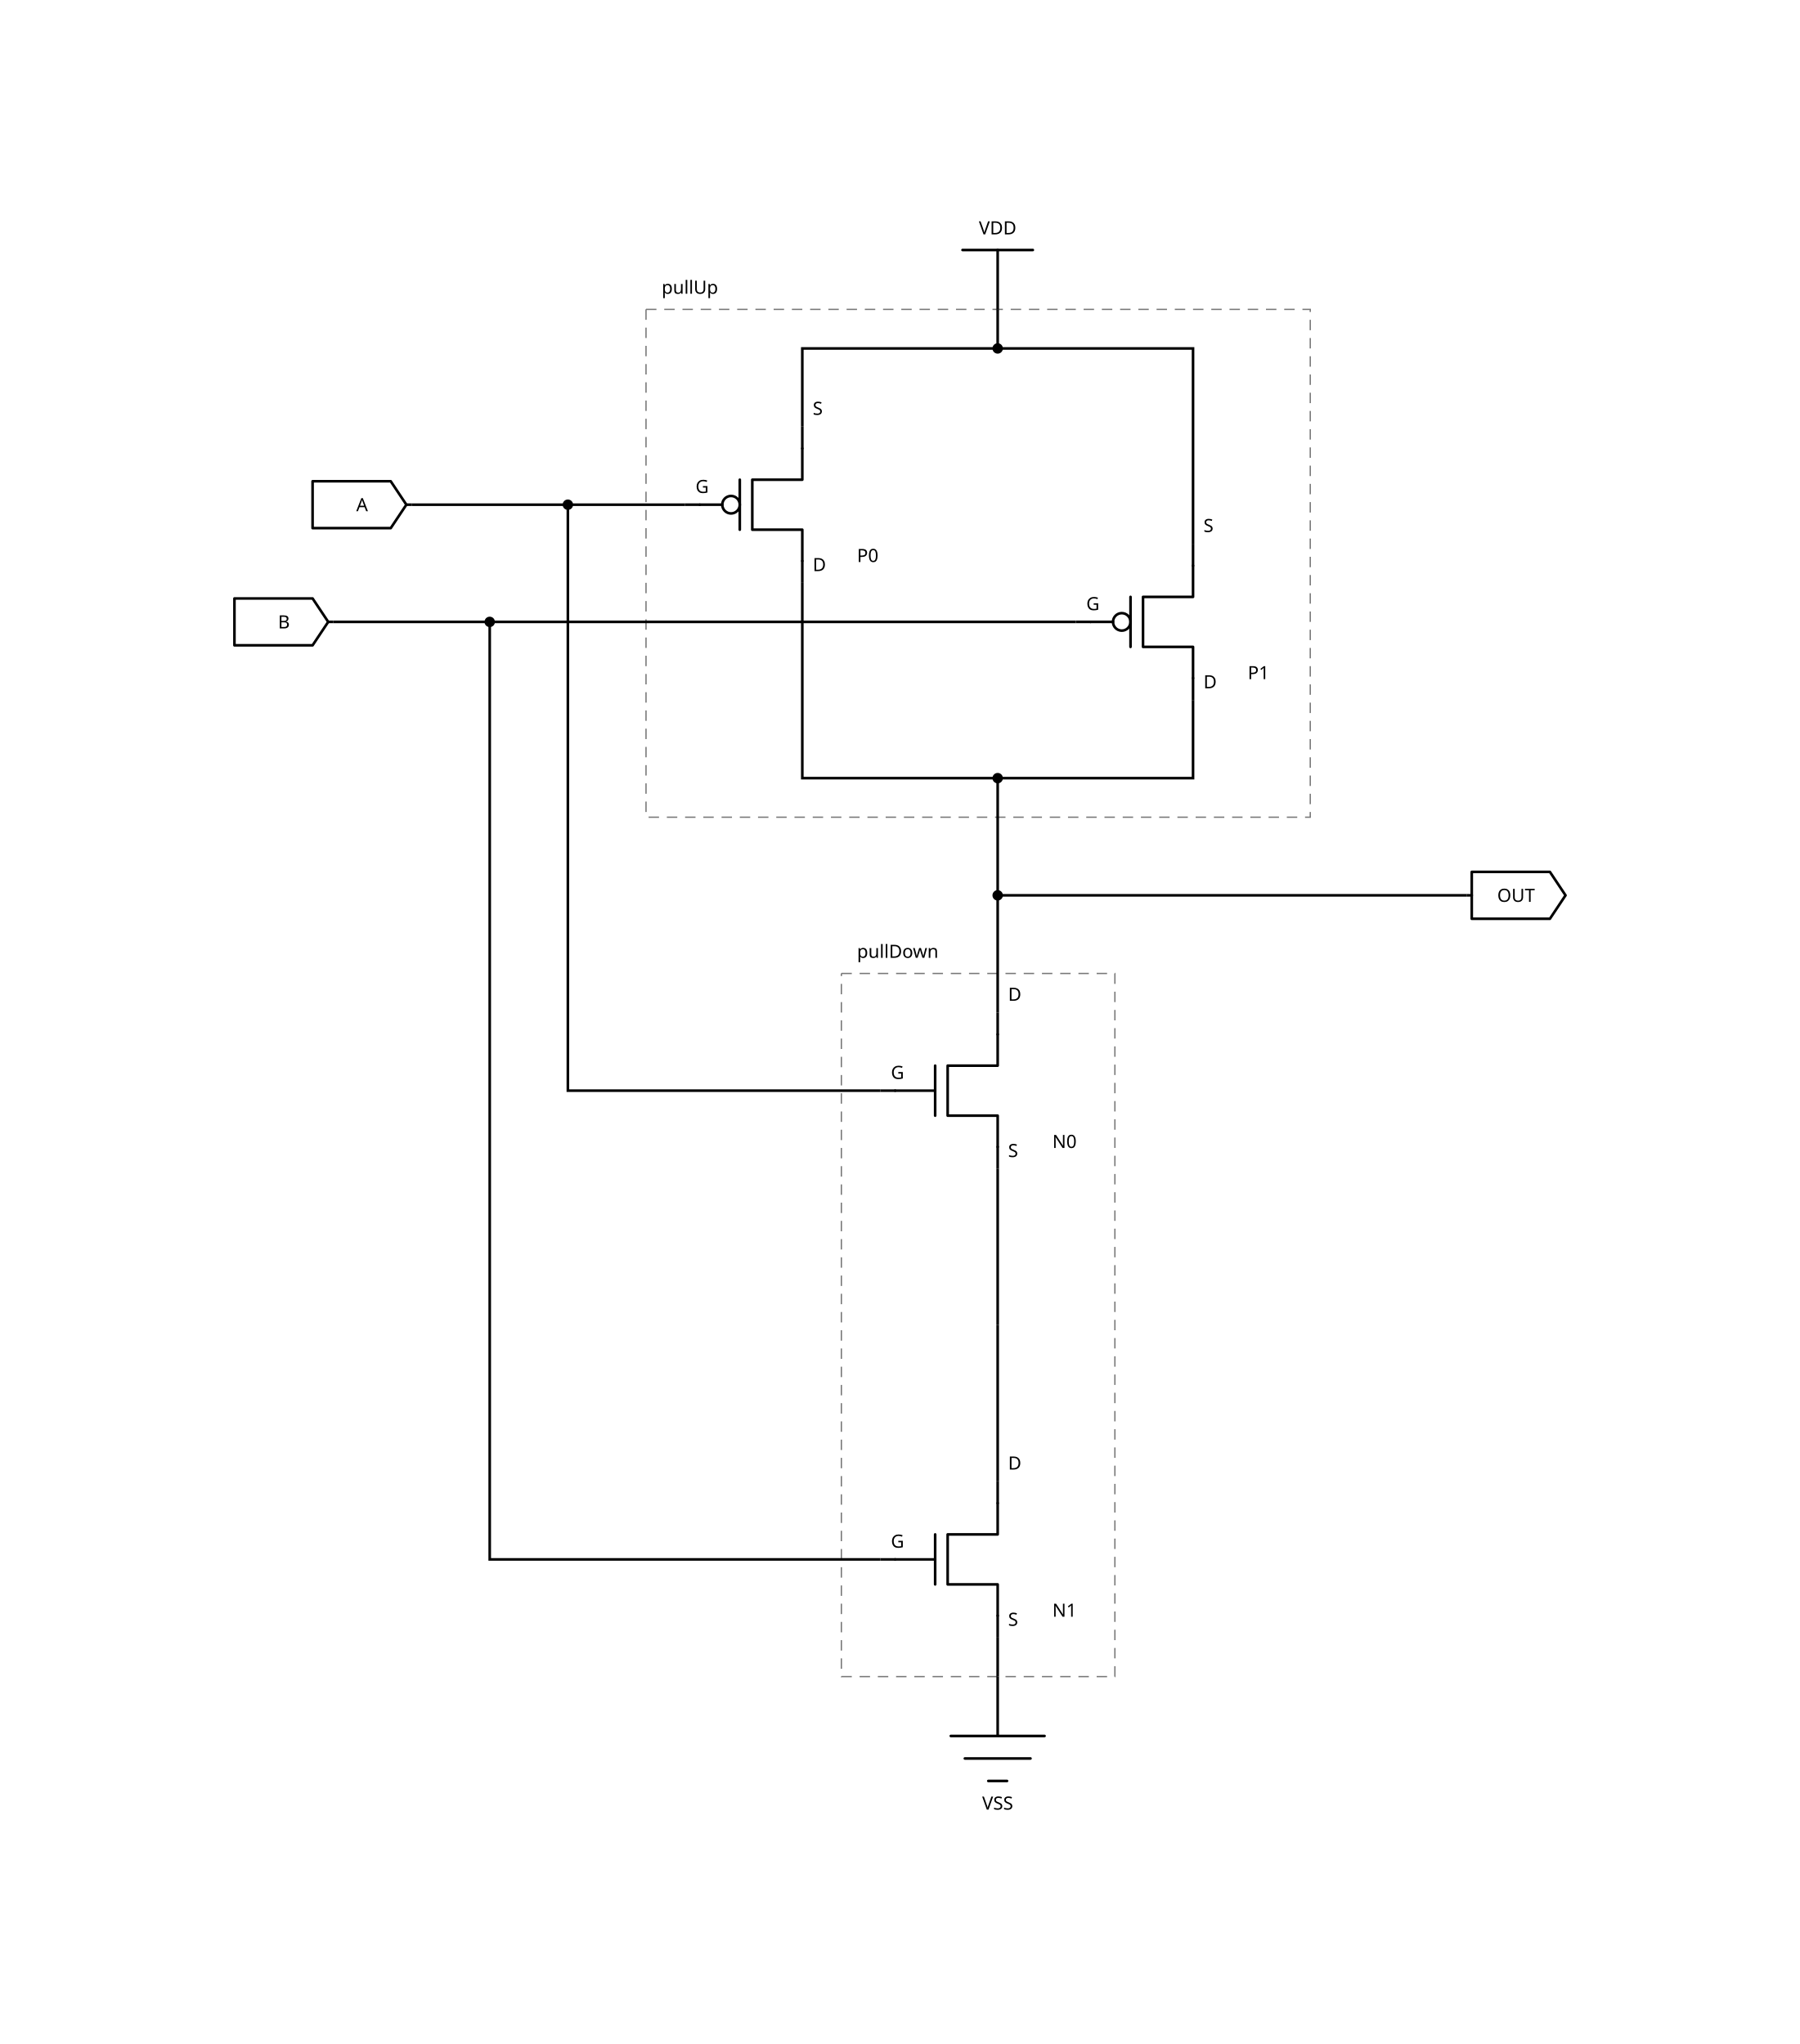
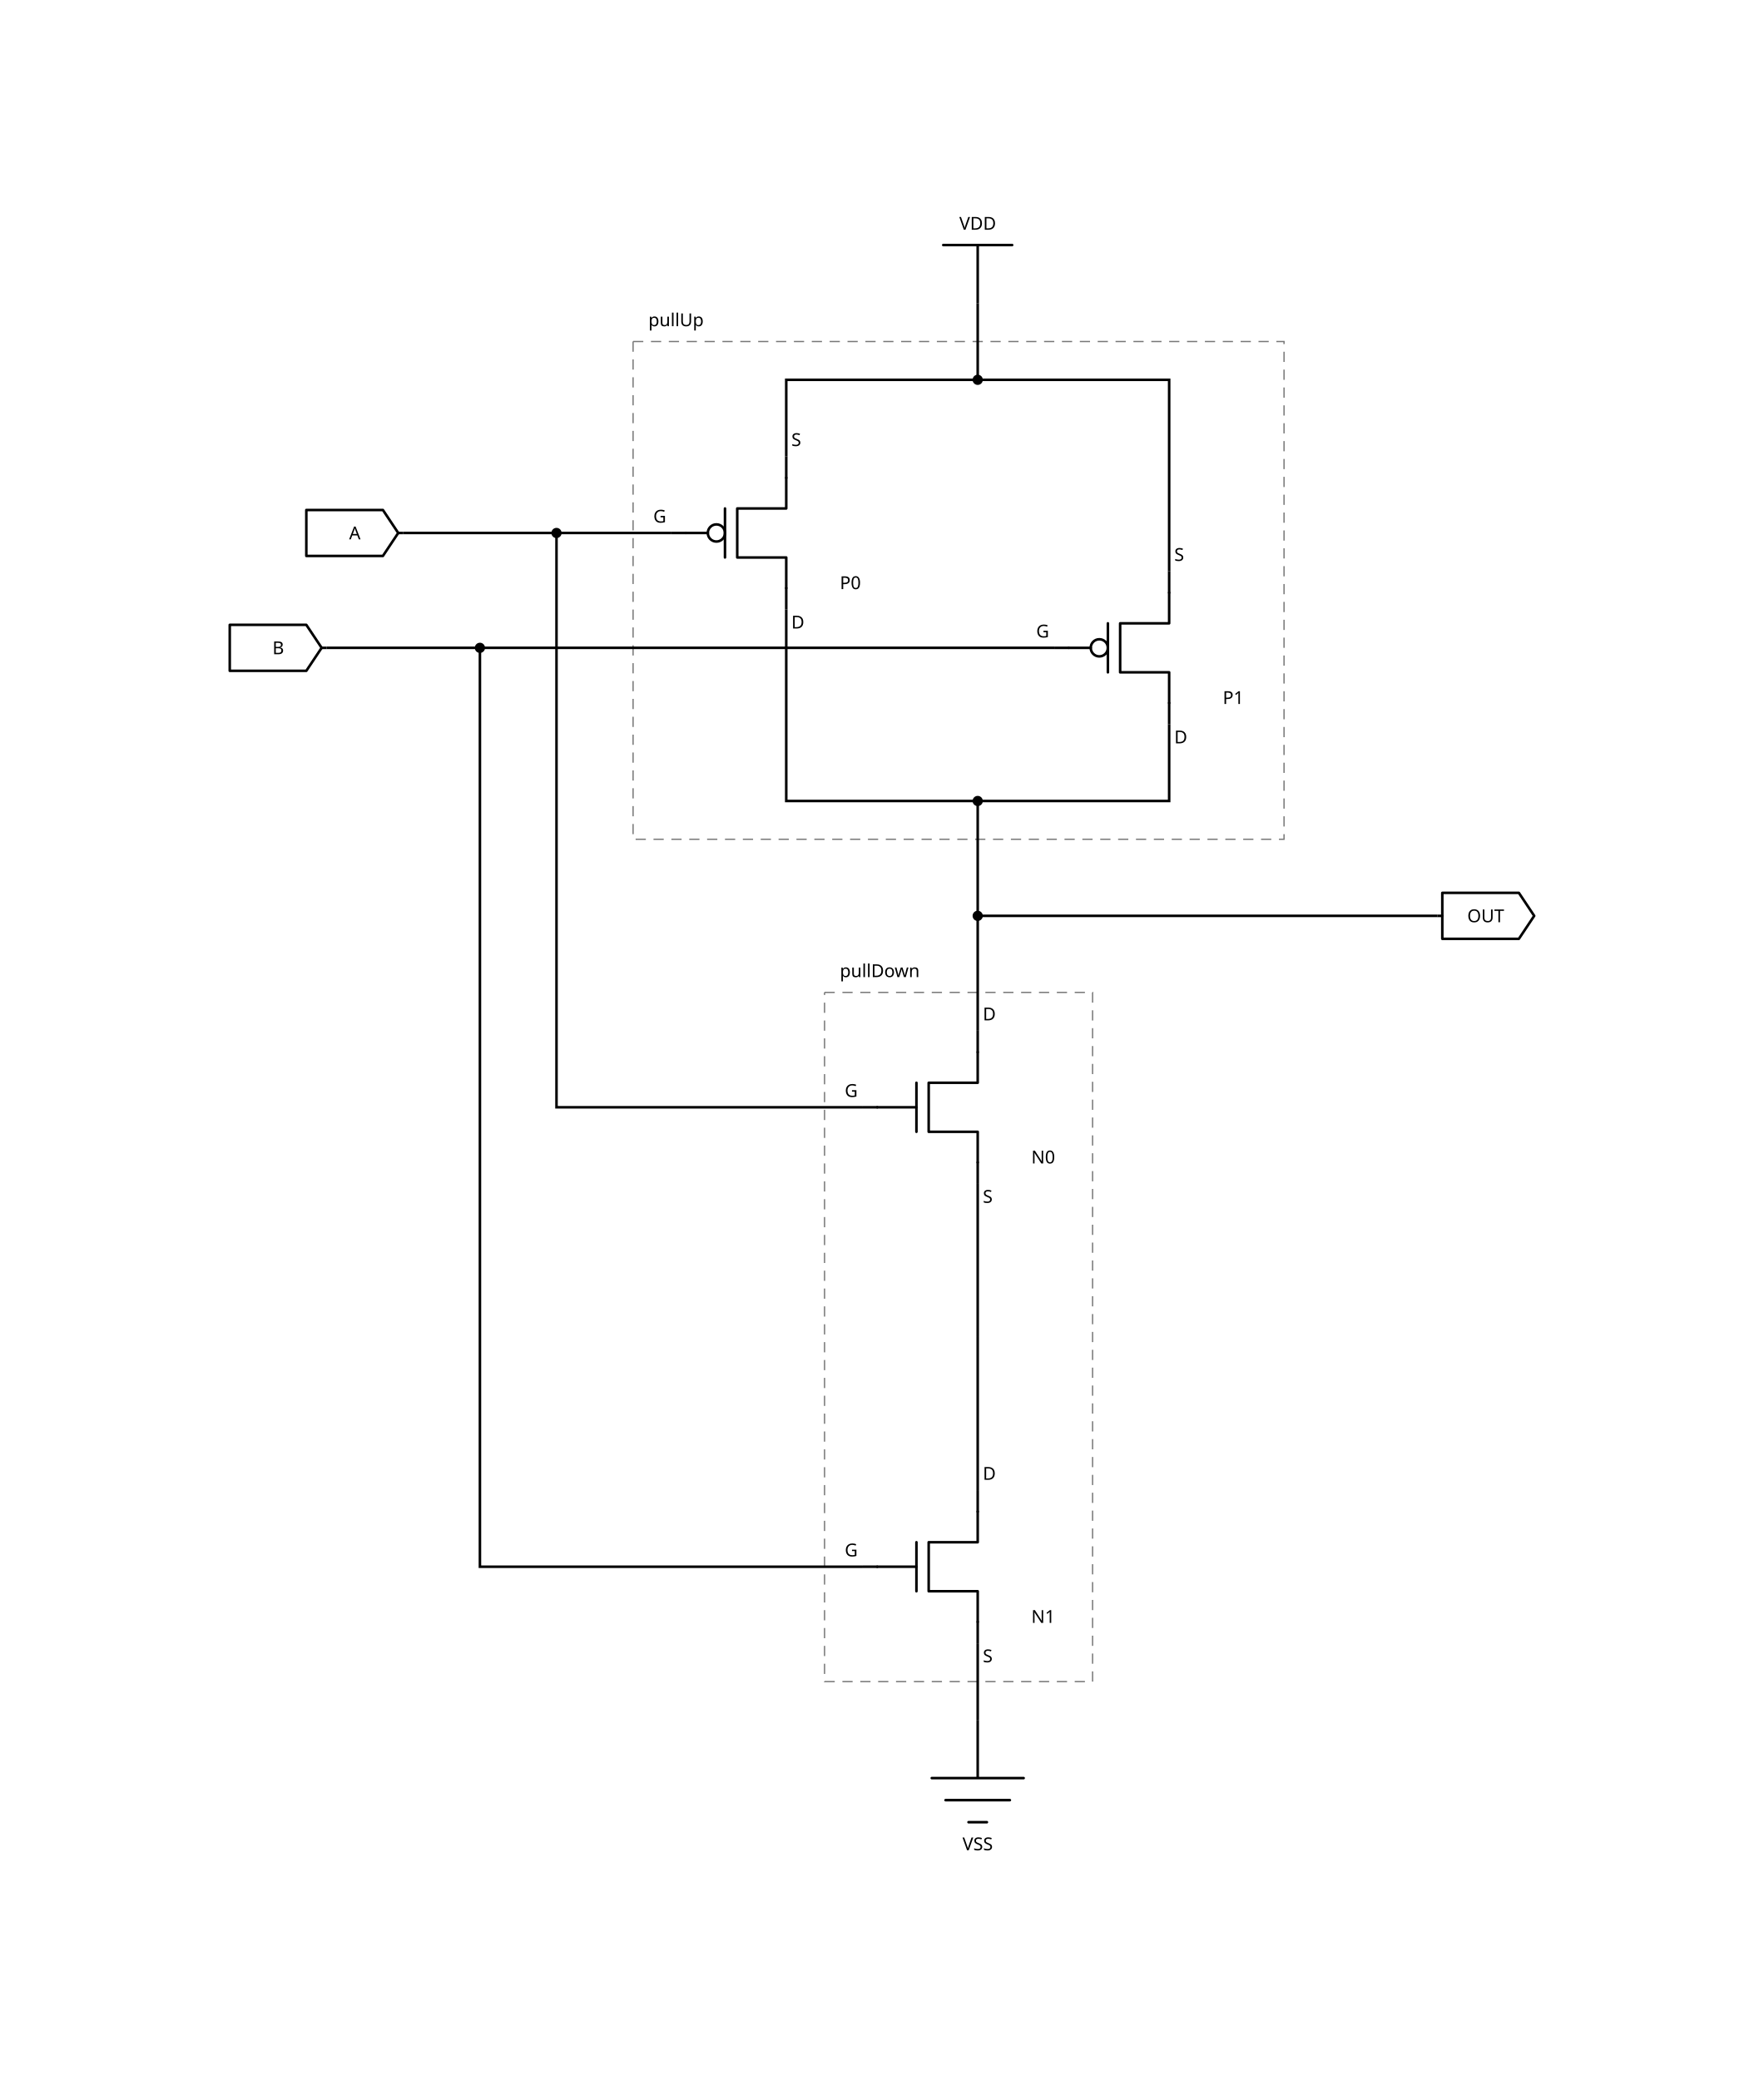
- <svg xmlns="http://www.w3.org/2000/svg" id="fixture-cmos-nand2" width="1382" viewBox="-526 -327.6 1382 1569.76" height="1569.76" overflow="visible" font-family="sans-serif" font-size="14" role="graphics-document document" aria-roledescription="circuitDiagram">
+ <svg xmlns="http://www.w3.org/2000/svg" id="fixture-cmos-nand2" width="1382" viewBox="-526 -357.6 1382 1629.76" height="1629.76" overflow="visible" font-family="sans-serif" font-size="14" role="graphics-document document" aria-roledescription="circuitDiagram">
  <g data-drawing-index="0" data-stage="pullUp" stroke-dasharray="8 6">
    <polyline points="-30,-90 480,-90 480,300 -30,300 -30,-90" stroke="#777" stroke-width="1" fill="none" transform="matrix(1 0 0 1 0 0)" />
  </g>
  <g data-drawing-index="1" data-label="true" data-frame-label="stage">
    <text x="-18" y="-102" xml:space="preserve" fill="#000">pullUp</text>
  </g>
  <g data-drawing-index="2" data-stage="pullDown" stroke-dasharray="8 6">
    <polyline points="120,420 330,420 330,960 120,960 120,420" stroke="#777" stroke-width="1" fill="none" transform="matrix(1 0 0 1 0 0)" />
  </g>
  <g data-drawing-index="3" data-label="true" data-frame-label="stage">
    <text x="132" y="408" xml:space="preserve" fill="#000">pullDown</text>
  </g>
  <g data-drawing-index="4" data-net="@implicit:N0:S" data-wire="-" data-points="[[240,810],[240,690]]">
    <polyline points="240,810 240,690" stroke="#000" stroke-width="2" fill="none" transform="matrix(1 0 0 1 0 0)" />
  </g>
  <g data-drawing-index="5" data-net="@implicit:N0:S" data-wire="-" data-points="[[240,570],[240,690]]">
    <polyline points="240,570 240,690" stroke="#000" stroke-width="2" fill="none" transform="matrix(1 0 0 1 0 0)" />
  </g>
  <g data-drawing-index="6" data-net="VDD" data-wire="|-" data-points="[[90,0],[90,-60],[240,-60]]">
    <polyline points="90,0 90,-60 240,-60" stroke="#000" stroke-width="2" fill="none" transform="matrix(1 0 0 1 0 0)" />
  </g>
  <g data-drawing-index="7" data-net="VDD" data-wire="|-" data-points="[[390,90],[390,-60],[240,-60]]">
    <polyline points="390,90 390,-60 240,-60" stroke="#000" stroke-width="2" fill="none" transform="matrix(1 0 0 1 0 0)" />
  </g>
-   <g data-drawing-index="8" data-net="VDD" data-wire="-" data-points="[[240,-90],[240,-60]]">
-     <polyline points="240,-90 240,-60" stroke="#000" stroke-width="2" fill="none" transform="matrix(1 0 0 1 0 0)" />
+   <g data-drawing-index="8" data-net="VDD" data-wire="-" data-points="[[240,-120],[240,-60]]">
+     <polyline points="240,-120 240,-60" stroke="#000" stroke-width="2" fill="none" transform="matrix(1 0 0 1 0 0)" />
  </g>
  <g data-drawing-index="9" data-net="A" data-wire="-" data-points="[[0,60],[-90,60]]">
    <polyline points="0,60 -90,60" stroke="#000" stroke-width="2" fill="none" transform="matrix(1 0 0 1 0 0)" />
  </g>
  <g data-drawing-index="10" data-net="A" data-wire="-|" data-points="[[150,510],[-90,510],[-90,60]]">
    <polyline points="150,510 -90,510 -90,60" stroke="#000" stroke-width="2" fill="none" transform="matrix(1 0 0 1 0 0)" />
  </g>
  <g data-drawing-index="11" data-net="A" data-wire="-" data-points="[[-210,60],[-90,60]]">
    <polyline points="-210,60 -90,60" stroke="#000" stroke-width="2" fill="none" transform="matrix(1 0 0 1 0 0)" />
  </g>
  <g data-drawing-index="12" data-net="B" data-wire="-" data-points="[[300,150],[-150,150]]">
    <polyline points="300,150 -150,150" stroke="#000" stroke-width="2" fill="none" transform="matrix(1 0 0 1 0 0)" />
  </g>
  <g data-drawing-index="13" data-net="B" data-wire="-|" data-points="[[150,870],[-150,870],[-150,150]]">
    <polyline points="150,870 -150,870 -150,150" stroke="#000" stroke-width="2" fill="none" transform="matrix(1 0 0 1 0 0)" />
  </g>
  <g data-drawing-index="14" data-net="B" data-wire="-" data-points="[[-270,150],[-150,150]]">
    <polyline points="-270,150 -150,150" stroke="#000" stroke-width="2" fill="none" transform="matrix(1 0 0 1 0 0)" />
  </g>
  <g data-drawing-index="15" data-net="OUT" data-wire="|-" data-points="[[90,120],[90,270],[240,270]]">
    <polyline points="90,120 90,270 240,270" stroke="#000" stroke-width="2" fill="none" transform="matrix(1 0 0 1 0 0)" />
  </g>
  <g data-drawing-index="16" data-net="OUT" data-wire="|-" data-points="[[390,210],[390,270],[240,270]]">
    <polyline points="390,210 390,270 240,270" stroke="#000" stroke-width="2" fill="none" transform="matrix(1 0 0 1 0 0)" />
  </g>
  <g data-drawing-index="17" data-net="OUT" data-wire="-" data-points="[[240,270],[240,450]]">
    <polyline points="240,270 240,450" stroke="#000" stroke-width="2" fill="none" transform="matrix(1 0 0 1 0 0)" />
  </g>
  <g data-drawing-index="18" data-net="OUT" data-wire="-" data-points="[[600,360],[240,360]]">
    <polyline points="600,360 240,360" stroke="#000" stroke-width="2" fill="none" transform="matrix(1 0 0 1 0 0)" />
  </g>
-   <g data-drawing-index="19" data-net="VSS" data-wire="-" data-points="[[240,960],[240,930]]">
-     <polyline points="240,960 240,930" stroke="#000" stroke-width="2" fill="none" transform="matrix(1 0 0 1 0 0)" />
+   <g data-drawing-index="19" data-net="VSS" data-wire="-" data-points="[[240,990],[240,930]]">
+     <polyline points="240,990 240,930" stroke="#000" stroke-width="2" fill="none" transform="matrix(1 0 0 1 0 0)" />
  </g>
  <g data-drawing-index="20" data-device="P0" data-type="pmos" data-stage-index="0">
    <g transform="matrix(1 0 0 1 0 0)">
      <svg width="120" height="120" viewBox="0 0 120 120">
        <g id="fixture-cmos-nand2-element-20-pmos" fill="none" stroke="#000" stroke-width="2" stroke-linecap="round" stroke-linejoin="round">
          <circle cx="35.28" cy="60" r="6.72" id="fixture-cmos-nand2-element-20-gate-bubble" stroke="#000" fill="none" stroke-width="2" />
          <path d="M 90 16.8 L 90 40.8 L 51.6 40.8 L 51.6 79.2 L 90 79.2 L 90 103.2" id="fixture-cmos-nand2-element-20-reference-1" stroke="#000" fill="none" stroke-width="2" stroke-linecap="round" stroke-linejoin="round" />
          <path d="M 42 40.8 L 42 79.2" id="fixture-cmos-nand2-element-20-reference-2" stroke="#000" fill="none" stroke-width="2" stroke-linecap="round" stroke-linejoin="round" />
          <path d="M 28.56 60 L 11.28 60" id="fixture-cmos-nand2-element-20-reference-3" stroke="#000" fill="none" stroke-width="2" stroke-linecap="round" stroke-linejoin="round" />
          <line id="fixture-cmos-nand2-element-20-gate-extension" x1="0" y1="60" x2="11.28" y2="60" />
          <line id="fixture-cmos-nand2-element-20-upper-extension" x1="90" y1="0" x2="90" y2="16.8" />
          <line id="fixture-cmos-nand2-element-20-lower-extension" x1="90" y1="103.2" x2="90" y2="120" />
        </g>
      </svg>
    </g>
  </g>
  <g data-drawing-index="21" data-label="true" data-device-label="P0">
    <text x="132" y="104" xml:space="preserve" fill="#000">P0</text>
  </g>
-   <g data-drawing-index="22" data-label="true" data-terminal="G" data-terminal-device="P0" data-x="0" data-y="60" data-terminal-net="A">
-     <text x="8" y="51" xml:space="preserve" fill="#000">G</text>
-   </g>
-   <g data-drawing-index="23" data-label="true" data-terminal="S" data-terminal-device="P0" data-x="90" data-y="0" data-terminal-net="VDD">
-     <text x="98" y="-9" xml:space="preserve" fill="#000">S</text>
-   </g>
-   <g data-drawing-index="24" data-label="true" data-terminal="D" data-terminal-device="P0" data-x="90" data-y="120" data-terminal-net="OUT">
-     <text x="98" y="111" xml:space="preserve" fill="#000">D</text>
+   <g data-drawing-index="22" data-label="true" data-terminal="G" data-terminal-device="P0" data-terminal-side="L" text-anchor="end" dominant-baseline="text-after-edge" data-x="0" data-y="60" data-terminal-net="A">
+     <text x="-4" y="56" xml:space="preserve" fill="#000">G</text>
+   </g>
+   <g data-drawing-index="23" data-label="true" data-terminal="S" data-terminal-device="P0" data-terminal-side="T" text-anchor="start" dominant-baseline="text-after-edge" data-x="90" data-y="0" data-terminal-net="VDD">
+     <text x="94" y="-4" xml:space="preserve" fill="#000">S</text>
+   </g>
+   <g data-drawing-index="24" data-label="true" data-terminal="D" data-terminal-device="P0" data-terminal-side="B" text-anchor="start" dominant-baseline="hanging" data-x="90" data-y="120" data-terminal-net="OUT">
+     <text x="94" y="124" xml:space="preserve" fill="#000">D</text>
  </g>
  <g data-drawing-index="25" data-device="P1" data-type="pmos" data-stage-index="0">
    <g transform="matrix(1 0 0 1 300 90)">
      <svg width="120" height="120" viewBox="0 0 120 120">
        <g id="fixture-cmos-nand2-element-25-pmos" fill="none" stroke="#000" stroke-width="2" stroke-linecap="round" stroke-linejoin="round">
          <circle cx="35.28" cy="60" r="6.72" id="fixture-cmos-nand2-element-25-gate-bubble" stroke="#000" fill="none" stroke-width="2" />
          <path d="M 90 16.8 L 90 40.8 L 51.6 40.8 L 51.6 79.2 L 90 79.2 L 90 103.2" id="fixture-cmos-nand2-element-25-reference-1" stroke="#000" fill="none" stroke-width="2" stroke-linecap="round" stroke-linejoin="round" />
          <path d="M 42 40.8 L 42 79.2" id="fixture-cmos-nand2-element-25-reference-2" stroke="#000" fill="none" stroke-width="2" stroke-linecap="round" stroke-linejoin="round" />
          <path d="M 28.56 60 L 11.28 60" id="fixture-cmos-nand2-element-25-reference-3" stroke="#000" fill="none" stroke-width="2" stroke-linecap="round" stroke-linejoin="round" />
          <line id="fixture-cmos-nand2-element-25-gate-extension" x1="0" y1="60" x2="11.28" y2="60" />
          <line id="fixture-cmos-nand2-element-25-upper-extension" x1="90" y1="0" x2="90" y2="16.8" />
          <line id="fixture-cmos-nand2-element-25-lower-extension" x1="90" y1="103.2" x2="90" y2="120" />
        </g>
      </svg>
    </g>
  </g>
  <g data-drawing-index="26" data-label="true" data-device-label="P1">
    <text x="432" y="194" xml:space="preserve" fill="#000">P1</text>
  </g>
-   <g data-drawing-index="27" data-label="true" data-terminal="G" data-terminal-device="P1" data-x="300" data-y="150" data-terminal-net="B">
-     <text x="308" y="141" xml:space="preserve" fill="#000">G</text>
-   </g>
-   <g data-drawing-index="28" data-label="true" data-terminal="S" data-terminal-device="P1" data-x="390" data-y="90" data-terminal-net="VDD">
-     <text x="398" y="81" xml:space="preserve" fill="#000">S</text>
-   </g>
-   <g data-drawing-index="29" data-label="true" data-terminal="D" data-terminal-device="P1" data-x="390" data-y="210" data-terminal-net="OUT">
-     <text x="398" y="201" xml:space="preserve" fill="#000">D</text>
+   <g data-drawing-index="27" data-label="true" data-terminal="G" data-terminal-device="P1" data-terminal-side="L" text-anchor="end" dominant-baseline="text-after-edge" data-x="300" data-y="150" data-terminal-net="B">
+     <text x="296" y="146" xml:space="preserve" fill="#000">G</text>
+   </g>
+   <g data-drawing-index="28" data-label="true" data-terminal="S" data-terminal-device="P1" data-terminal-side="T" text-anchor="start" dominant-baseline="text-after-edge" data-x="390" data-y="90" data-terminal-net="VDD">
+     <text x="394" y="86" xml:space="preserve" fill="#000">S</text>
+   </g>
+   <g data-drawing-index="29" data-label="true" data-terminal="D" data-terminal-device="P1" data-terminal-side="B" text-anchor="start" dominant-baseline="hanging" data-x="390" data-y="210" data-terminal-net="OUT">
+     <text x="394" y="214" xml:space="preserve" fill="#000">D</text>
  </g>
  <g data-drawing-index="30" data-device="N0" data-type="nmos" data-stage-index="1">
    <g transform="matrix(1 0 0 1 150 450)">
      <svg width="120" height="120" viewBox="0 0 120 120">
        <g id="fixture-cmos-nand2-element-30-nmos" fill="none" stroke="#000" stroke-width="2" stroke-linecap="round" stroke-linejoin="round">
          <path d="M 90 16.8 L 90 40.8 L 51.6 40.8 L 51.6 79.2 L 90 79.2 L 90 103.2" id="fixture-cmos-nand2-element-30-reference-0" stroke="#000" fill="none" stroke-width="2" stroke-linecap="round" stroke-linejoin="round" />
          <path d="M 42 40.8 L 42 79.2" id="fixture-cmos-nand2-element-30-reference-1" stroke="#000" fill="none" stroke-width="2" stroke-linecap="round" stroke-linejoin="round" />
          <path d="M 42 60 L 11.28 60" id="fixture-cmos-nand2-element-30-reference-2" stroke="#000" fill="none" stroke-width="2" stroke-linecap="round" stroke-linejoin="round" />
          <line id="fixture-cmos-nand2-element-30-gate-extension" x1="0" y1="60" x2="11.28" y2="60" />
          <line id="fixture-cmos-nand2-element-30-upper-extension" x1="90" y1="0" x2="90" y2="16.8" />
          <line id="fixture-cmos-nand2-element-30-lower-extension" x1="90" y1="103.2" x2="90" y2="120" />
        </g>
      </svg>
    </g>
  </g>
  <g data-drawing-index="31" data-label="true" data-device-label="N0">
    <text x="282" y="554" xml:space="preserve" fill="#000">N0</text>
  </g>
-   <g data-drawing-index="32" data-label="true" data-terminal="G" data-terminal-device="N0" data-x="150" data-y="510" data-terminal-net="A">
-     <text x="158" y="501" xml:space="preserve" fill="#000">G</text>
-   </g>
-   <g data-drawing-index="33" data-label="true" data-terminal="D" data-terminal-device="N0" data-x="240" data-y="450" data-terminal-net="OUT">
-     <text x="248" y="441" xml:space="preserve" fill="#000">D</text>
-   </g>
-   <g data-drawing-index="34" data-label="true" data-terminal="S" data-terminal-device="N0" data-x="240" data-y="570" data-terminal-net="@implicit:N0:S">
-     <text x="248" y="561" xml:space="preserve" fill="#000">S</text>
+   <g data-drawing-index="32" data-label="true" data-terminal="G" data-terminal-device="N0" data-terminal-side="L" text-anchor="end" dominant-baseline="text-after-edge" data-x="150" data-y="510" data-terminal-net="A">
+     <text x="146" y="506" xml:space="preserve" fill="#000">G</text>
+   </g>
+   <g data-drawing-index="33" data-label="true" data-terminal="D" data-terminal-device="N0" data-terminal-side="T" text-anchor="start" dominant-baseline="text-after-edge" data-x="240" data-y="450" data-terminal-net="OUT">
+     <text x="244" y="446" xml:space="preserve" fill="#000">D</text>
+   </g>
+   <g data-drawing-index="34" data-label="true" data-terminal="S" data-terminal-device="N0" data-terminal-side="B" text-anchor="start" dominant-baseline="hanging" data-x="240" data-y="570" data-terminal-net="@implicit:N0:S">
+     <text x="244" y="574" xml:space="preserve" fill="#000">S</text>
  </g>
  <g data-drawing-index="35" data-device="N1" data-type="nmos" data-stage-index="1">
    <g transform="matrix(1 0 0 1 150 810)">
      <svg width="120" height="120" viewBox="0 0 120 120">
        <g id="fixture-cmos-nand2-element-35-nmos" fill="none" stroke="#000" stroke-width="2" stroke-linecap="round" stroke-linejoin="round">
          <path d="M 90 16.8 L 90 40.8 L 51.6 40.8 L 51.6 79.2 L 90 79.2 L 90 103.2" id="fixture-cmos-nand2-element-35-reference-0" stroke="#000" fill="none" stroke-width="2" stroke-linecap="round" stroke-linejoin="round" />
          <path d="M 42 40.8 L 42 79.2" id="fixture-cmos-nand2-element-35-reference-1" stroke="#000" fill="none" stroke-width="2" stroke-linecap="round" stroke-linejoin="round" />
          <path d="M 42 60 L 11.28 60" id="fixture-cmos-nand2-element-35-reference-2" stroke="#000" fill="none" stroke-width="2" stroke-linecap="round" stroke-linejoin="round" />
          <line id="fixture-cmos-nand2-element-35-gate-extension" x1="0" y1="60" x2="11.28" y2="60" />
          <line id="fixture-cmos-nand2-element-35-upper-extension" x1="90" y1="0" x2="90" y2="16.8" />
          <line id="fixture-cmos-nand2-element-35-lower-extension" x1="90" y1="103.2" x2="90" y2="120" />
        </g>
      </svg>
    </g>
  </g>
  <g data-drawing-index="36" data-label="true" data-device-label="N1">
    <text x="282" y="914" xml:space="preserve" fill="#000">N1</text>
  </g>
-   <g data-drawing-index="37" data-label="true" data-terminal="G" data-terminal-device="N1" data-x="150" data-y="870" data-terminal-net="B">
-     <text x="158" y="861" xml:space="preserve" fill="#000">G</text>
-   </g>
-   <g data-drawing-index="38" data-label="true" data-terminal="D" data-terminal-device="N1" data-x="240" data-y="810" data-terminal-net="@implicit:N0:S">
-     <text x="248" y="801" xml:space="preserve" fill="#000">D</text>
-   </g>
-   <g data-drawing-index="39" data-label="true" data-terminal="S" data-terminal-device="N1" data-x="240" data-y="930" data-terminal-net="VSS">
-     <text x="248" y="921" xml:space="preserve" fill="#000">S</text>
+   <g data-drawing-index="37" data-label="true" data-terminal="G" data-terminal-device="N1" data-terminal-side="L" text-anchor="end" dominant-baseline="text-after-edge" data-x="150" data-y="870" data-terminal-net="B">
+     <text x="146" y="866" xml:space="preserve" fill="#000">G</text>
+   </g>
+   <g data-drawing-index="38" data-label="true" data-terminal="D" data-terminal-device="N1" data-terminal-side="T" text-anchor="start" dominant-baseline="text-after-edge" data-x="240" data-y="810" data-terminal-net="@implicit:N0:S">
+     <text x="244" y="806" xml:space="preserve" fill="#000">D</text>
+   </g>
+   <g data-drawing-index="39" data-label="true" data-terminal="S" data-terminal-device="N1" data-terminal-side="B" text-anchor="start" dominant-baseline="hanging" data-x="240" data-y="930" data-terminal-net="VSS">
+     <text x="244" y="934" xml:space="preserve" fill="#000">S</text>
  </g>
  <g data-drawing-index="40" data-net-occurrence="0" data-net="VDD" data-type="supplyNet" data-branches="2">
-     <g transform="matrix(1 0 0 1 180 -210)">
+     <g transform="matrix(1 0 0 1 180 -240)">
      <svg width="120" height="120" viewBox="0 0 120 120">
        <g id="fixture-cmos-nand2-element-40-supplyNet" fill="none" stroke="#000" stroke-width="2" stroke-linecap="round" stroke-linejoin="round">
          <path d="M 60 120 L 60 74.4" id="fixture-cmos-nand2-element-40-reference-0" stroke="#000" fill="none" stroke-width="2" stroke-linecap="round" stroke-linejoin="round" />
          <path d="M 60 74.4 L 33 74.4" id="fixture-cmos-nand2-element-40-reference-1" stroke="#000" fill="none" stroke-width="2" stroke-linecap="round" stroke-linejoin="round" />
          <path d="M 60 74.4 L 87 74.4" id="fixture-cmos-nand2-element-40-reference-2" stroke="#000" fill="none" stroke-width="2" stroke-linecap="round" stroke-linejoin="round" />
        </g>
      </svg>
    </g>
  </g>
  <g data-drawing-index="41" data-label="true" data-net-label="VDD" text-anchor="middle">
-     <text x="240" y="-147.6" xml:space="preserve" fill="#000">VDD</text>
+     <text x="240" y="-177.6" xml:space="preserve" fill="#000">VDD</text>
  </g>
  <g data-drawing-index="42" data-net-occurrence="1" data-net="A" data-type="pinIn" data-branches="2">
    <g transform="matrix(1 0 0 1 -330 0)">
      <svg width="120" height="120" viewBox="0 0 120 120">
        <g id="fixture-cmos-nand2-element-42-pin-in" fill="none" stroke="#000" stroke-width="2" stroke-linecap="round" stroke-linejoin="round">
          <polygon id="fixture-cmos-nand2-element-42-body" points="44,42 104,42 116,60 104,78 44,78" />
          <line id="fixture-cmos-nand2-element-42-stem" x1="116" y1="60" x2="120" y2="60" />
        </g>
      </svg>
    </g>
  </g>
  <g data-drawing-index="43" data-label="true" data-net-label="A" text-anchor="middle">
    <text x="-248" y="65" xml:space="preserve" fill="#000">A</text>
  </g>
  <g data-drawing-index="44" data-net-occurrence="2" data-net="B" data-type="pinIn" data-branches="2">
    <g transform="matrix(1 0 0 1 -390 90)">
      <svg width="120" height="120" viewBox="0 0 120 120">
        <g id="fixture-cmos-nand2-element-44-pin-in" fill="none" stroke="#000" stroke-width="2" stroke-linecap="round" stroke-linejoin="round">
          <polygon id="fixture-cmos-nand2-element-44-body" points="44,42 104,42 116,60 104,78 44,78" />
          <line id="fixture-cmos-nand2-element-44-stem" x1="116" y1="60" x2="120" y2="60" />
        </g>
      </svg>
    </g>
  </g>
  <g data-drawing-index="45" data-label="true" data-net-label="B" text-anchor="middle">
    <text x="-308" y="155" xml:space="preserve" fill="#000">B</text>
  </g>
  <g data-drawing-index="46" data-net-occurrence="3" data-net="OUT" data-type="pinOut" data-branches="3">
    <g transform="matrix(1 0 0 1 600 300)">
      <svg width="120" height="120" viewBox="0 0 120 120">
        <g id="fixture-cmos-nand2-element-46-pin-out" fill="none" stroke="#000" stroke-width="2" stroke-linecap="round" stroke-linejoin="round">
          <line id="fixture-cmos-nand2-element-46-stem" x1="0" y1="60" x2="4" y2="60" />
          <polygon id="fixture-cmos-nand2-element-46-body" points="4,42 64,42 76,60 64,78 4,78" />
        </g>
      </svg>
    </g>
  </g>
  <g data-drawing-index="47" data-label="true" data-net-label="OUT" text-anchor="middle">
    <text x="638" y="365" xml:space="preserve" fill="#000">OUT</text>
  </g>
  <g data-drawing-index="48" data-net-occurrence="4" data-net="VSS" data-type="ground" data-branches="1">
-     <g transform="matrix(1 0 0 1 180 960)">
+     <g transform="matrix(1 0 0 1 180 990)">
      <svg width="120" height="120" viewBox="0 0 120 120">
        <g id="fixture-cmos-nand2-element-48-ground" fill="none" stroke="#000" stroke-width="2" stroke-linecap="round" stroke-linejoin="round">
          <path d="M 60 0 L 60 45.6 L 24 45.6 L 96 45.6 M 34.8 62.88 L 85.2 62.88 M 52.8 80.16 L 67.2 80.16" id="fixture-cmos-nand2-element-48-reference-0" stroke="#000" fill="none" stroke-width="2" stroke-linecap="round" stroke-linejoin="round" />
        </g>
      </svg>
    </g>
  </g>
  <g data-drawing-index="49" data-label="true" data-net-label="VSS" text-anchor="middle">
-     <text x="240" y="1062.16" xml:space="preserve" fill="#000">VSS</text>
+     <text x="240" y="1092.16" xml:space="preserve" fill="#000">VSS</text>
  </g>
  <g data-drawing-index="50" data-junction="true" data-net="VDD">
    <circle cx="0" cy="0" r="3" stroke="#000" stroke-width="2" fill="#000" transform="matrix(1 0 0 1 240 -60)" />
  </g>
  <g data-drawing-index="51" data-junction="true" data-net="A">
    <circle cx="0" cy="0" r="3" stroke="#000" stroke-width="2" fill="#000" transform="matrix(1 0 0 1 -90 60)" />
  </g>
  <g data-drawing-index="52" data-junction="true" data-net="B">
    <circle cx="0" cy="0" r="3" stroke="#000" stroke-width="2" fill="#000" transform="matrix(1 0 0 1 -150 150)" />
  </g>
  <g data-drawing-index="53" data-junction="true" data-net="OUT">
    <circle cx="0" cy="0" r="3" stroke="#000" stroke-width="2" fill="#000" transform="matrix(1 0 0 1 240 270)" />
  </g>
  <g data-drawing-index="54" data-junction="true" data-net="OUT">
    <circle cx="0" cy="0" r="3" stroke="#000" stroke-width="2" fill="#000" transform="matrix(1 0 0 1 240 360)" />
  </g>
</svg>
